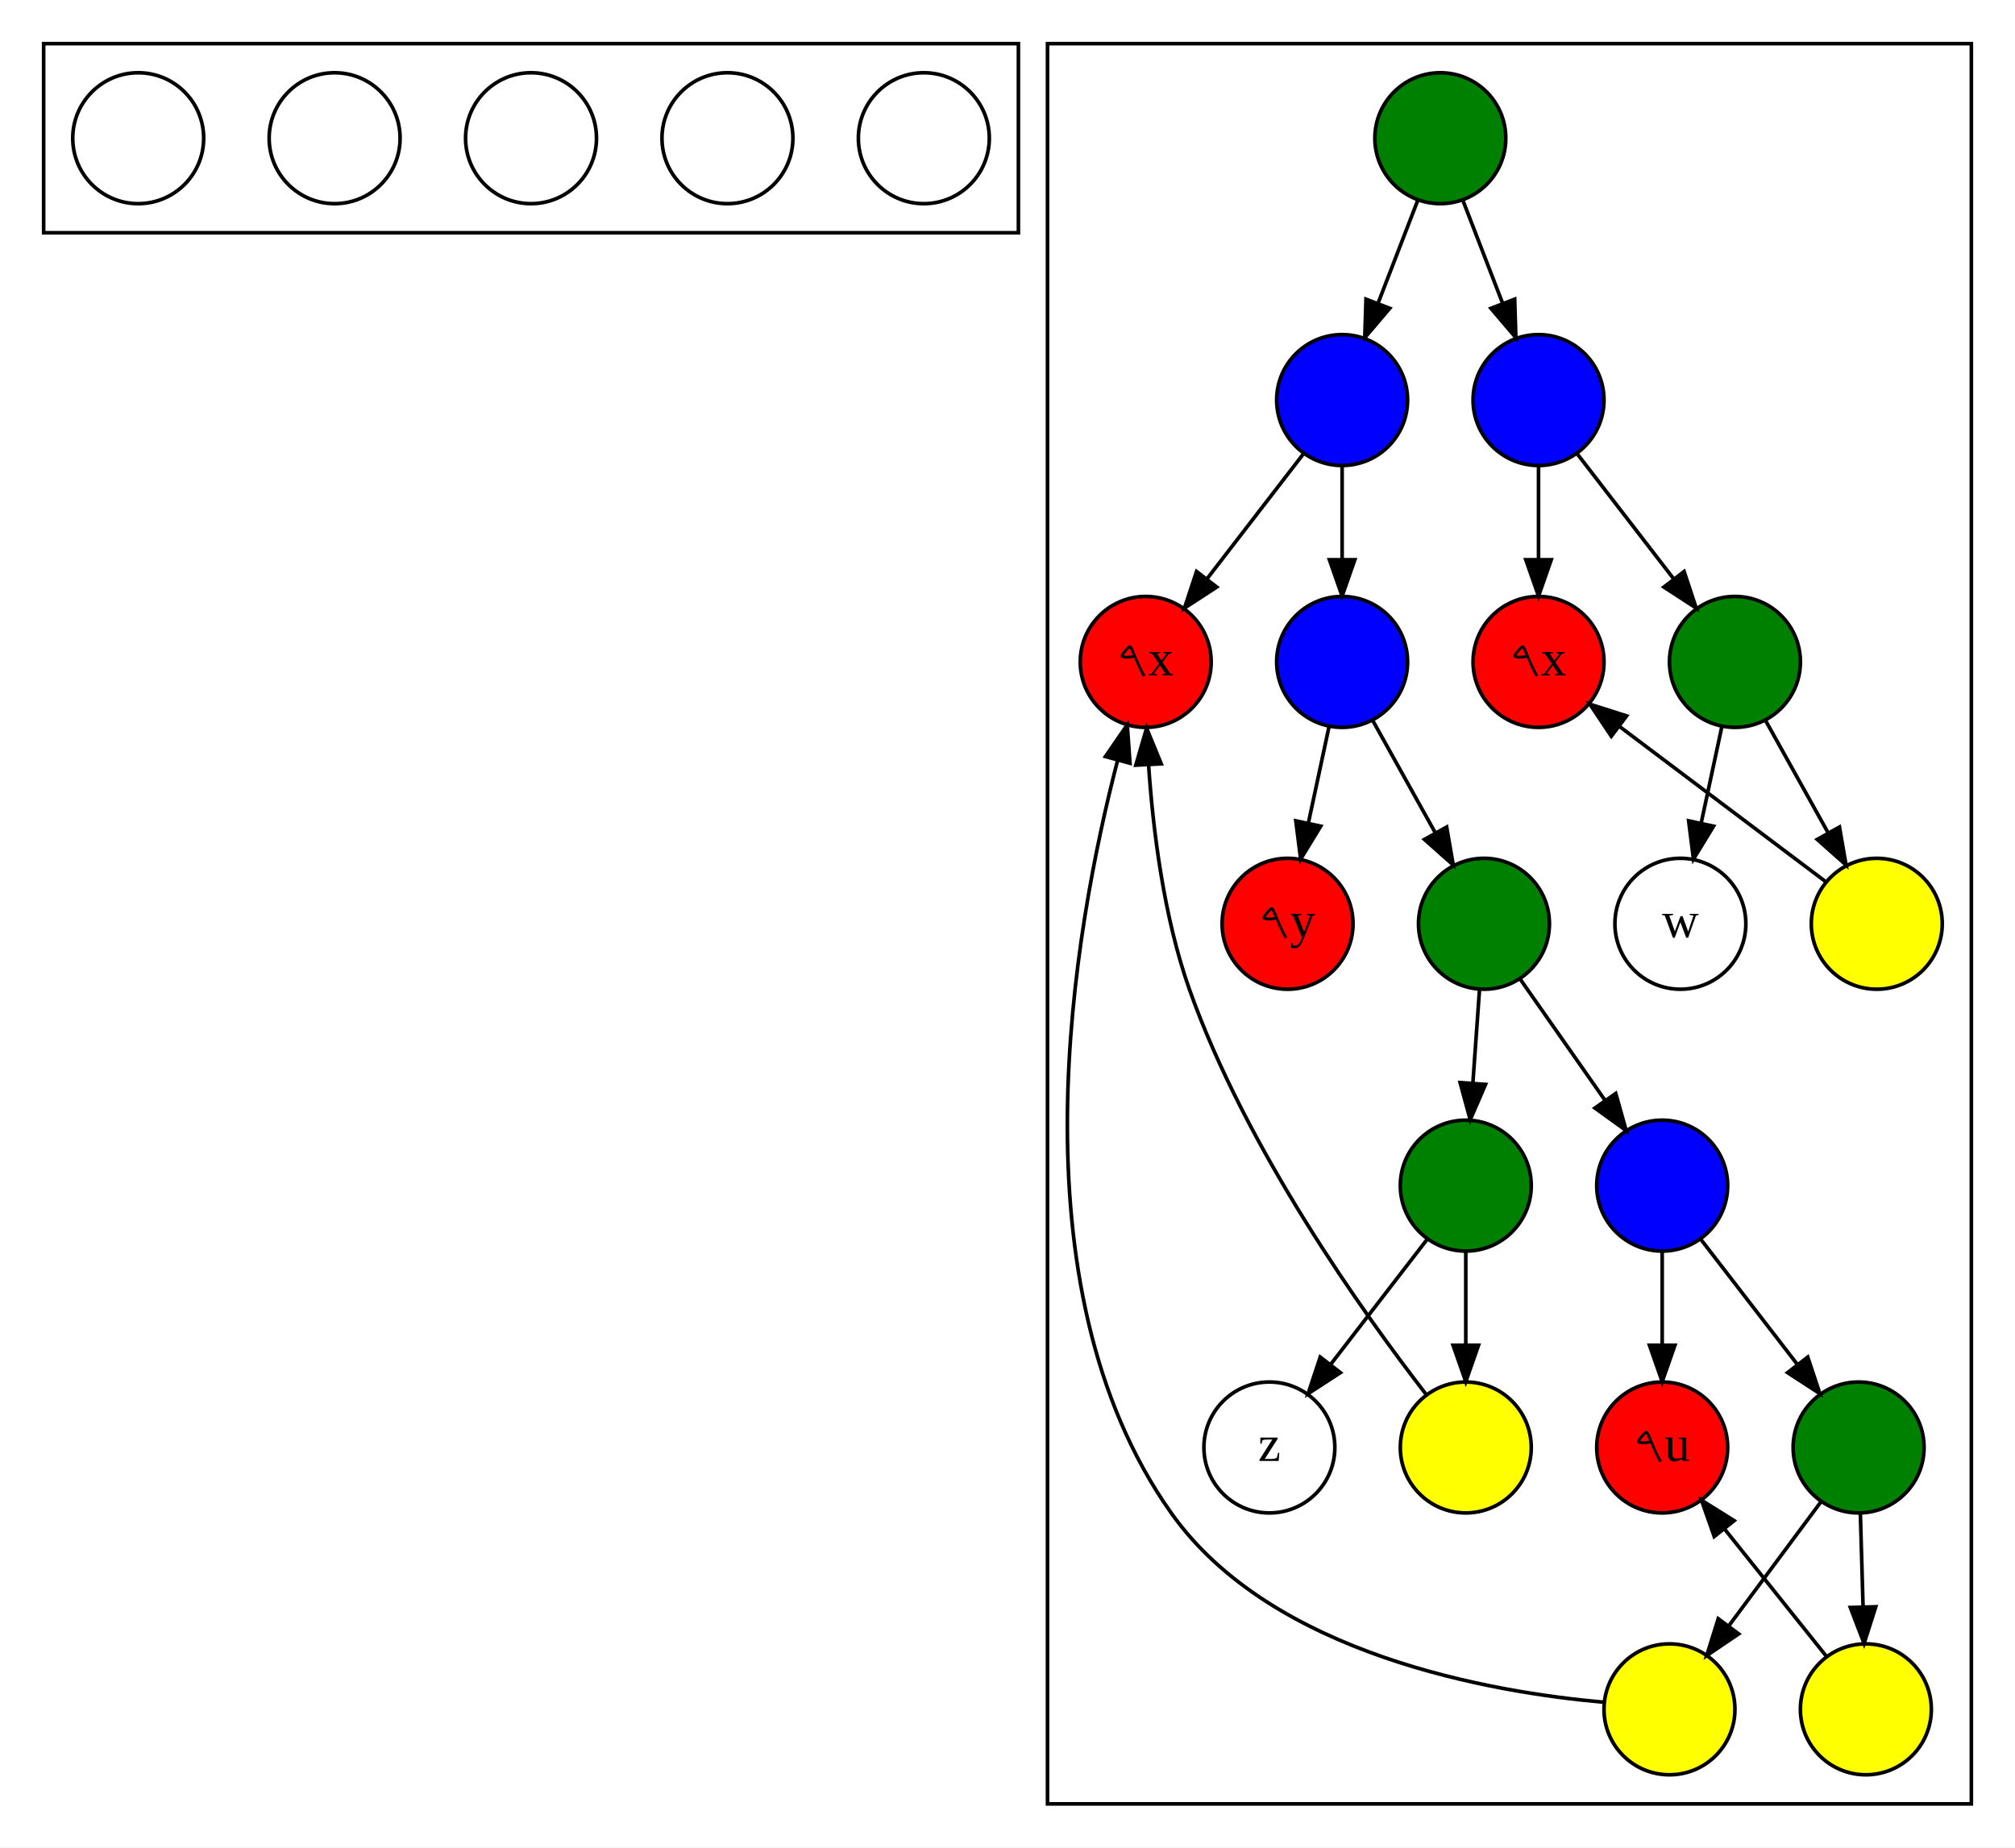
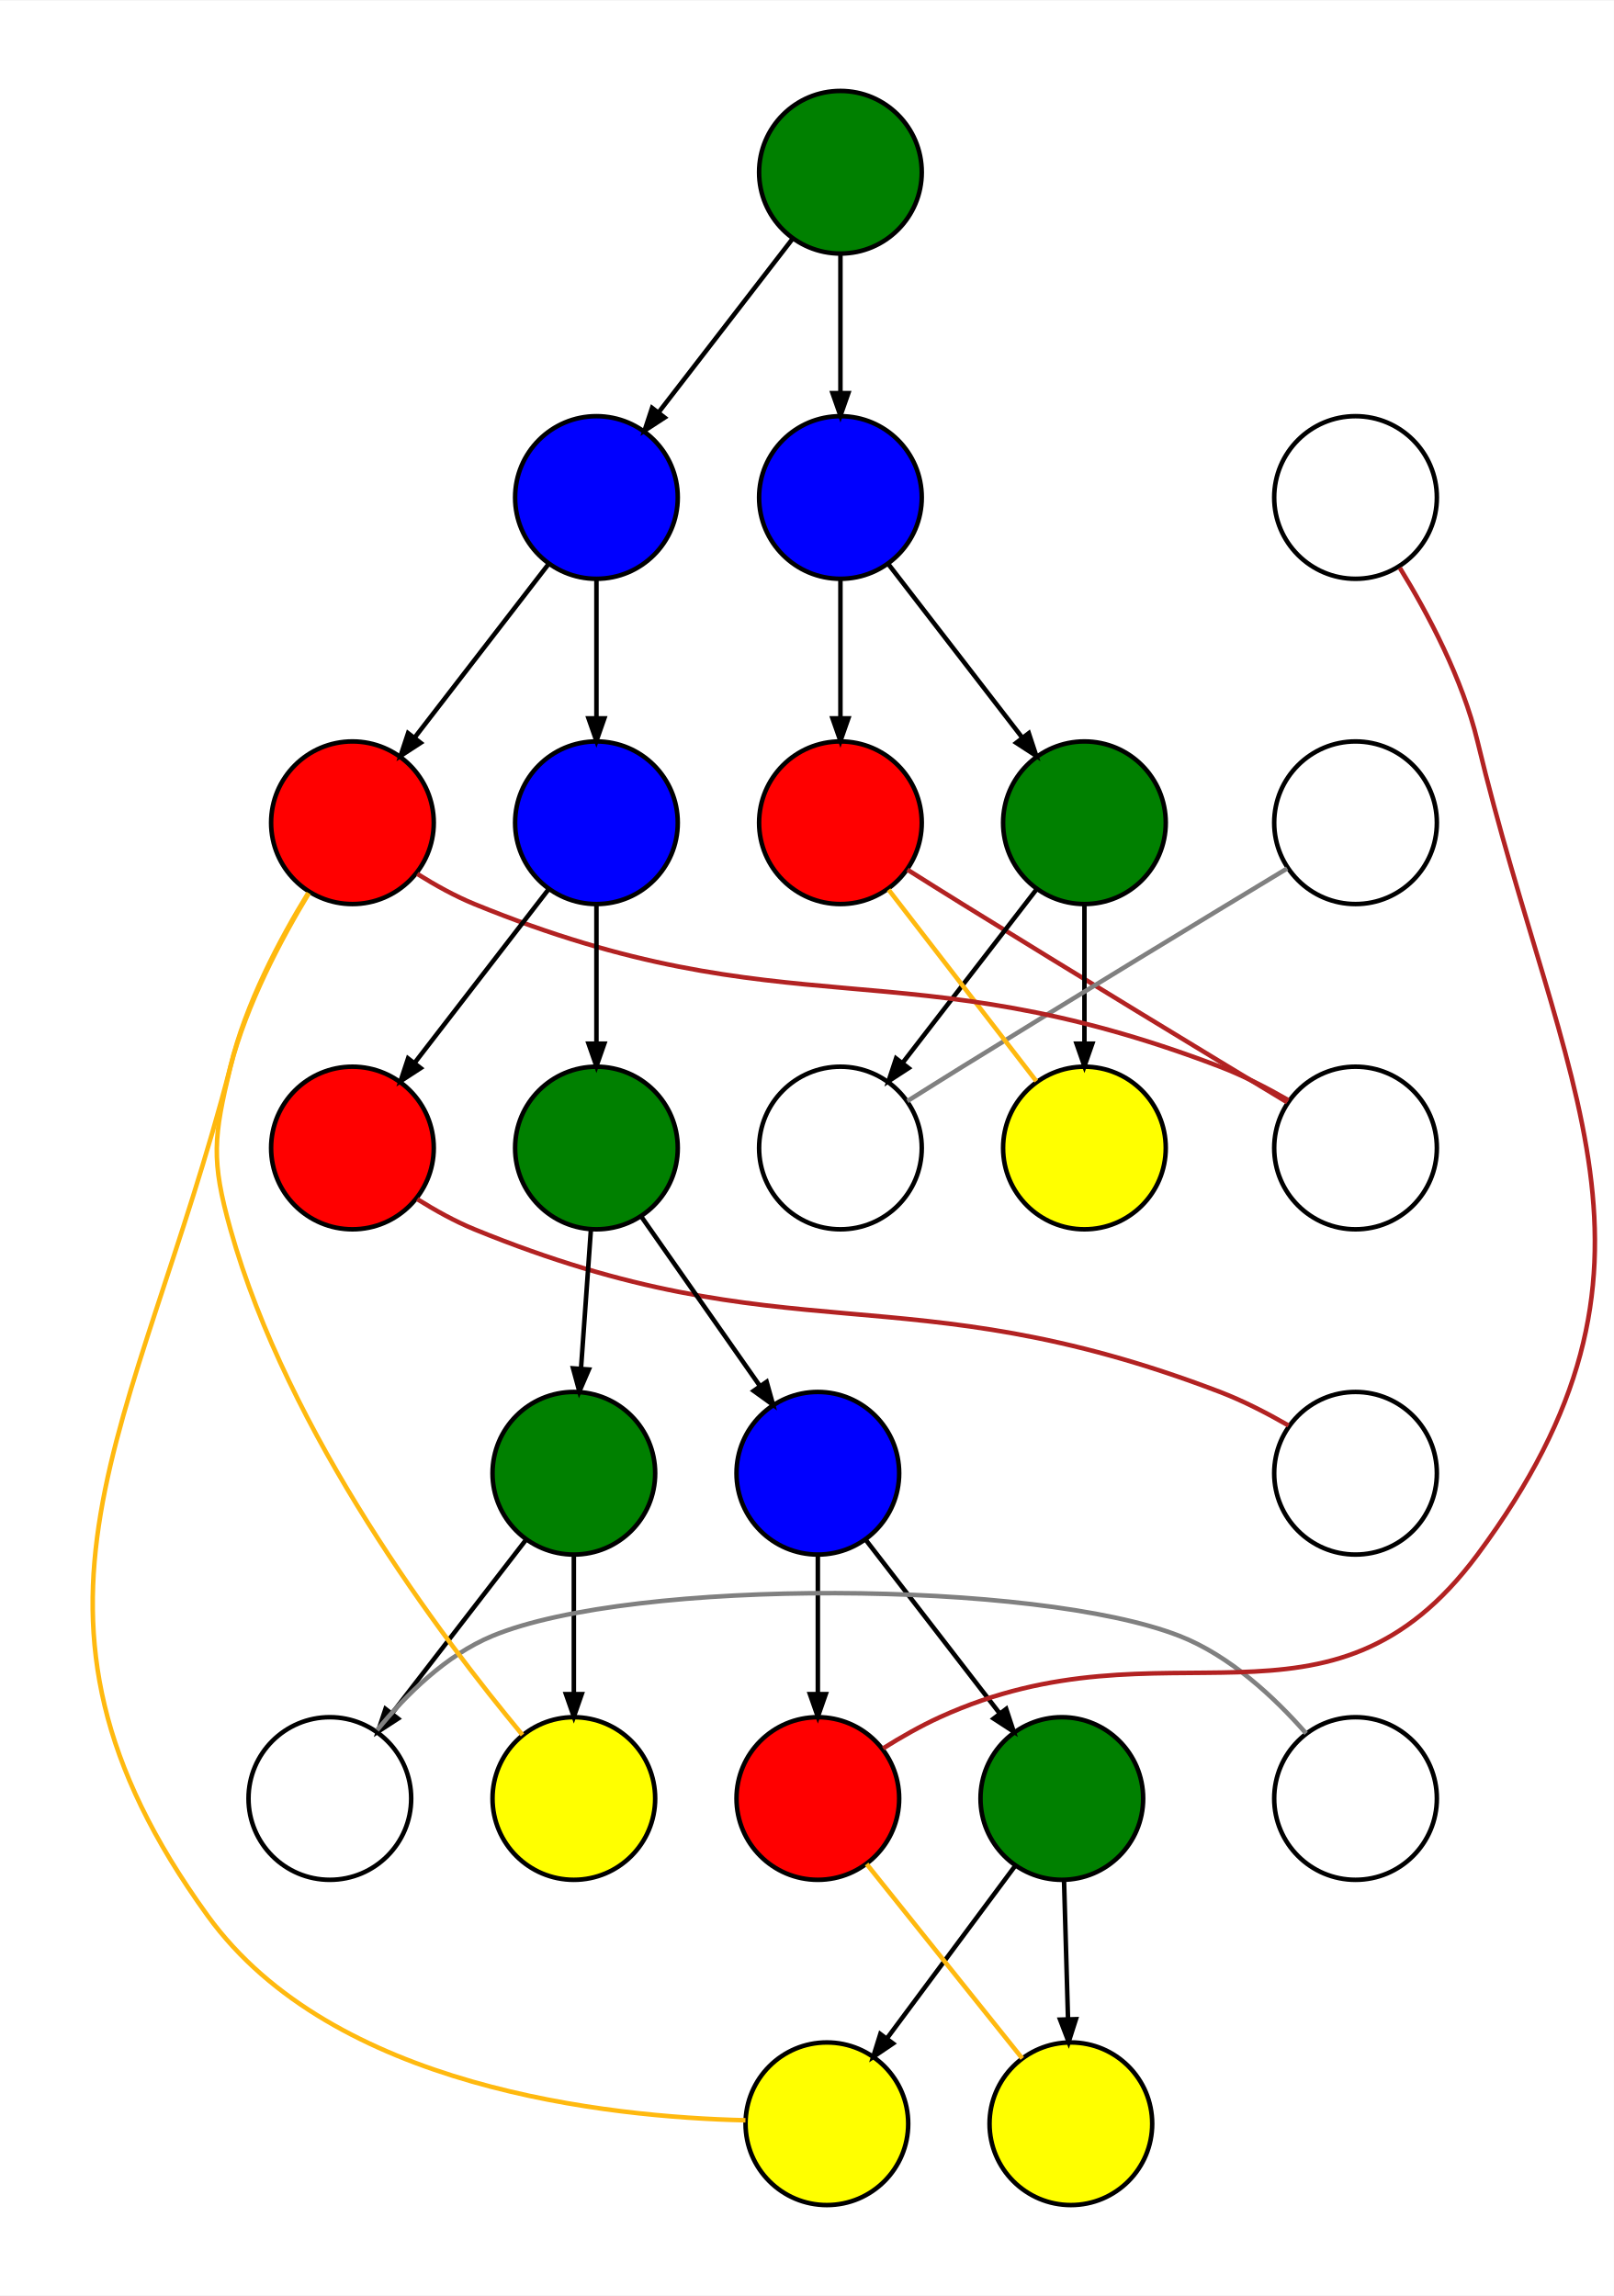
- <svg xmlns="http://www.w3.org/2000/svg" width="554pt" height="508pt" viewBox="0.00 0.00 554.00 508.00">
+ <svg xmlns="http://www.w3.org/2000/svg" width="357pt" height="508pt" viewBox="0.00 0.00 357.18 508.00">
  <g id="graph0" class="graph" transform="scale(1 1) rotate(0) translate(4 504)">
-     <polygon fill="white" stroke="transparent" points="-4,4 -4,-504 550,-504 550,4 -4,4" />
+     <polygon fill="white" stroke="transparent" points="-4,4 -4,-504 353.18,-504 353.18,4 -4,4" />
    <g id="clust1" class="cluster">
-       <polygon fill="none" stroke="black" points="8,-440 8,-492 276,-492 276,-440 8,-440" />
+       <polygon fill="none" stroke="black" stroke-width="0" points="270,-80 270,-420 322,-420 322,-80 270,-80" />
    </g>
-     <g id="clust2" class="cluster">
-       <polygon fill="none" stroke="black" points="284,-8 284,-492 538,-492 538,-8 284,-8" />
+     <g id="clust3" class="cluster">
+       <polygon fill="none" stroke="black" stroke-width="0" points="8,-8 8,-492 262,-492 262,-8 8,-8" />
    </g>
    <g id="node1" class="node">
-       <ellipse fill="white" stroke="black" cx="250" cy="-466" rx="18" ry="18" />
+       <ellipse fill="white" stroke="black" cx="296" cy="-394" rx="18" ry="18" />
    </g>
    <g id="node2" class="node">
-       <ellipse fill="white" stroke="black" cx="196" cy="-466" rx="18" ry="18" />
+       <ellipse fill="white" stroke="black" cx="296" cy="-322" rx="18" ry="18" />
    </g>
    <g id="node3" class="node">
-       <ellipse fill="white" stroke="black" cx="142" cy="-466" rx="18" ry="18" />
+       <ellipse fill="white" stroke="black" cx="296" cy="-250" rx="18" ry="18" />
    </g>
    <g id="node4" class="node">
-       <ellipse fill="white" stroke="black" cx="88" cy="-466" rx="18" ry="18" />
+       <ellipse fill="white" stroke="black" cx="296" cy="-178" rx="18" ry="18" />
    </g>
    <g id="node5" class="node">
-       <ellipse fill="white" stroke="black" cx="34" cy="-466" rx="18" ry="18" />
+       <ellipse fill="white" stroke="black" cx="296" cy="-106" rx="18" ry="18" />
    </g>
    <g id="node6" class="node">
-       <ellipse fill="green" stroke="black" cx="392" cy="-466" rx="18" ry="18" />
+       <ellipse fill="green" stroke="black" cx="182" cy="-466" rx="18" ry="18" />
    </g>
    <g id="node7" class="node">
-       <ellipse fill="blue" stroke="black" cx="365" cy="-394" rx="18" ry="18" />
+       <ellipse fill="blue" stroke="black" cx="128" cy="-394" rx="18" ry="18" />
    </g>
-     <g id="edge1" class="edge">
-       <path fill="none" stroke="black" d="M385.74,-448.76C382.5,-440.37 378.47,-429.93 374.83,-420.5" />
-       <polygon fill="black" stroke="black" points="378.09,-419.22 371.23,-411.15 371.56,-421.74 378.09,-419.22" />
+     <g id="edge5" class="edge">
+       <path fill="none" stroke="black" d="M171.33,-451.17C162.9,-440.24 151.06,-424.9 141.89,-413.01" />
+       <polygon fill="black" stroke="black" points="143.09,-411.69 138.65,-408.8 140.31,-413.83 143.09,-411.69" />
    </g>
    <g id="node8" class="node">
-       <ellipse fill="blue" stroke="black" cx="419" cy="-394" rx="18" ry="18" />
+       <ellipse fill="blue" stroke="black" cx="182" cy="-394" rx="18" ry="18" />
    </g>
-     <g id="edge2" class="edge">
-       <path fill="none" stroke="black" d="M398.26,-448.76C401.5,-440.37 405.53,-429.93 409.17,-420.5" />
-       <polygon fill="black" stroke="black" points="412.44,-421.74 412.77,-411.15 405.91,-419.22 412.44,-421.74" />
+     <g id="edge6" class="edge">
+       <path fill="none" stroke="black" d="M182,-447.7C182,-438.46 182,-426.98 182,-417.11" />
+       <polygon fill="black" stroke="black" points="183.75,-417.1 182,-412.1 180.25,-417.1 183.75,-417.1" />
    </g>
    <g id="node13" class="node">
-       <ellipse fill="red" stroke="black" cx="311" cy="-322" rx="18" ry="18" />
-       <text text-anchor="middle" x="311" y="-318.3" font-family="Times New Roman,serif" font-size="14.00">𐤓x</text>
+       <ellipse fill="red" stroke="black" cx="74" cy="-322" rx="18" ry="18" />
+     </g>
+     <g id="edge11" class="edge">
+       <path fill="none" stroke="black" d="M117.33,-379.17C108.9,-368.24 97.06,-352.9 87.89,-341.01" />
+       <polygon fill="black" stroke="black" points="89.09,-339.69 84.65,-336.8 86.31,-341.83 89.09,-339.69" />
+     </g>
+     <g id="node14" class="node">
+       <ellipse fill="blue" stroke="black" cx="128" cy="-322" rx="18" ry="18" />
+     </g>
+     <g id="edge12" class="edge">
+       <path fill="none" stroke="black" d="M128,-375.7C128,-366.46 128,-354.98 128,-345.11" />
+       <polygon fill="black" stroke="black" points="129.75,-345.1 128,-340.1 126.25,-345.1 129.75,-345.1" />
+     </g>
+     <g id="node9" class="node">
+       <ellipse fill="red" stroke="black" cx="182" cy="-322" rx="18" ry="18" />
    </g>
    <g id="edge7" class="edge">
-       <path fill="none" stroke="black" d="M354.33,-379.17C346.79,-369.39 336.52,-356.08 327.87,-344.87" />
-       <polygon fill="black" stroke="black" points="330.53,-342.58 321.65,-336.8 324.98,-346.86 330.53,-342.58" />
+       <path fill="none" stroke="black" d="M182,-375.7C182,-366.46 182,-354.98 182,-345.11" />
+       <polygon fill="black" stroke="black" points="183.75,-345.1 182,-340.1 180.25,-345.1 183.75,-345.1" />
    </g>
-     <g id="node14" class="node">
-       <ellipse fill="blue" stroke="black" cx="365" cy="-322" rx="18" ry="18" />
+     <g id="node10" class="node">
+       <ellipse fill="green" stroke="black" cx="236" cy="-322" rx="18" ry="18" />
    </g>
    <g id="edge8" class="edge">
-       <path fill="none" stroke="black" d="M365,-375.7C365,-367.98 365,-358.71 365,-350.11" />
-       <polygon fill="black" stroke="black" points="368.5,-350.1 365,-340.1 361.5,-350.1 368.5,-350.1" />
+       <path fill="none" stroke="black" d="M192.67,-379.17C201.1,-368.24 212.94,-352.9 222.11,-341.01" />
+       <polygon fill="black" stroke="black" points="223.69,-341.83 225.35,-336.8 220.91,-339.69 223.69,-341.83" />
    </g>
-     <g id="node9" class="node">
-       <ellipse fill="red" stroke="black" cx="419" cy="-322" rx="18" ry="18" />
-       <text text-anchor="middle" x="419" y="-318.3" font-family="Times New Roman,serif" font-size="14.00">𐤓x</text>
-     </g>
-     <g id="edge3" class="edge">
-       <path fill="none" stroke="black" d="M419,-375.7C419,-367.98 419,-358.71 419,-350.11" />
-       <polygon fill="black" stroke="black" points="422.5,-350.1 419,-340.1 415.5,-350.1 422.5,-350.1" />
-     </g>
-     <g id="node10" class="node">
-       <ellipse fill="green" stroke="black" cx="473" cy="-322" rx="18" ry="18" />
-     </g>
-     <g id="edge4" class="edge">
-       <path fill="none" stroke="black" d="M429.67,-379.17C437.21,-369.39 447.48,-356.08 456.13,-344.87" />
-       <polygon fill="black" stroke="black" points="459.02,-346.86 462.35,-336.8 453.47,-342.58 459.02,-346.86" />
+     <g id="edge28" class="edge">
+       <path fill="none" stroke="firebrick" d="M196.83,-311.61C200.78,-309.12 205.04,-306.45 209,-304 234.11,-288.45 263.48,-270.63 280.87,-260.12" />
    </g>
    <g id="node11" class="node">
-       <ellipse fill="white" stroke="black" cx="458" cy="-250" rx="18" ry="18" />
-       <text text-anchor="middle" x="458" y="-246.3" font-family="Times New Roman,serif" font-size="14.00">w</text>
+       <ellipse fill="white" stroke="black" cx="182" cy="-250" rx="18" ry="18" />
    </g>
-     <g id="edge5" class="edge">
-       <path fill="none" stroke="black" d="M469.37,-304.05C467.67,-296.14 465.62,-286.54 463.72,-277.69" />
-       <polygon fill="black" stroke="black" points="467.12,-276.83 461.6,-267.79 460.27,-278.3 467.12,-276.83" />
+     <g id="edge9" class="edge">
+       <path fill="none" stroke="black" d="M225.33,-307.17C216.9,-296.24 205.06,-280.9 195.89,-269.01" />
+       <polygon fill="black" stroke="black" points="197.09,-267.69 192.65,-264.8 194.31,-269.83 197.09,-267.69" />
    </g>
    <g id="node12" class="node">
-       <ellipse fill="yellow" stroke="black" cx="512" cy="-250" rx="18" ry="18" />
+       <ellipse fill="yellow" stroke="black" cx="236" cy="-250" rx="18" ry="18" />
    </g>
-     <g id="edge6" class="edge">
-       <path fill="none" stroke="black" d="M481.46,-305.81C486.47,-296.82 492.93,-285.23 498.61,-275.03" />
-       <polygon fill="black" stroke="black" points="501.74,-276.6 503.55,-266.16 495.63,-273.19 501.74,-276.6" />
+     <g id="edge10" class="edge">
+       <path fill="none" stroke="black" d="M236,-303.7C236,-294.46 236,-282.98 236,-273.11" />
+       <polygon fill="black" stroke="black" points="237.75,-273.1 236,-268.1 234.25,-273.1 237.75,-273.1" />
+     </g>
+     <g id="edge32" class="edge">
+       <path fill="none" stroke="grey" d="M196.83,-260.39C200.78,-262.88 205.04,-265.55 209,-268 234.11,-283.55 263.48,-301.37 280.87,-311.88" />
+     </g>
+     <g id="edge24" class="edge">
+       <path fill="none" stroke="#ffb90f" d="M225.35,-264.8C215.89,-277.06 202.14,-294.9 192.67,-307.17" />
+     </g>
+     <g id="edge29" class="edge">
+       <path fill="none" stroke="firebrick" d="M88.35,-310.68C92.31,-308.2 96.69,-305.76 101,-304 170.47,-275.58 195.89,-294.8 266,-268 271.14,-266.03 276.47,-263.28 281.17,-260.57" />
+     </g>
+     <g id="node15" class="node">
+       <ellipse fill="red" stroke="black" cx="74" cy="-250" rx="18" ry="18" />
+     </g>
+     <g id="edge13" class="edge">
+       <path fill="none" stroke="black" d="M117.33,-307.17C108.9,-296.24 97.06,-280.9 87.89,-269.01" />
+       <polygon fill="black" stroke="black" points="89.09,-267.69 84.65,-264.8 86.31,-269.83 89.09,-267.69" />
+     </g>
+     <g id="node16" class="node">
+       <ellipse fill="green" stroke="black" cx="128" cy="-250" rx="18" ry="18" />
+     </g>
+     <g id="edge14" class="edge">
+       <path fill="none" stroke="black" d="M128,-303.7C128,-294.46 128,-282.98 128,-273.11" />
+       <polygon fill="black" stroke="black" points="129.75,-273.1 128,-268.1 126.25,-273.1 129.75,-273.1" />
+     </g>
+     <g id="edge30" class="edge">
+       <path fill="none" stroke="firebrick" d="M88.35,-238.68C92.31,-236.2 96.69,-233.76 101,-232 170.47,-203.58 195.89,-222.8 266,-196 271.14,-194.03 276.47,-191.28 281.17,-188.57" />
+     </g>
+     <g id="node17" class="node">
+       <ellipse fill="green" stroke="black" cx="123" cy="-178" rx="18" ry="18" />
+     </g>
+     <g id="edge15" class="edge">
+       <path fill="none" stroke="black" d="M126.76,-231.7C126.1,-222.46 125.28,-210.98 124.58,-201.11" />
+       <polygon fill="black" stroke="black" points="126.32,-200.97 124.22,-196.1 122.83,-201.22 126.32,-200.97" />
+     </g>
+     <g id="node18" class="node">
+       <ellipse fill="blue" stroke="black" cx="177" cy="-178" rx="18" ry="18" />
+     </g>
+     <g id="edge16" class="edge">
+       <path fill="none" stroke="black" d="M137.92,-234.83C145.49,-224.02 155.98,-209.03 164.19,-197.3" />
+       <polygon fill="black" stroke="black" points="165.67,-198.24 167.1,-193.14 162.8,-196.24 165.67,-198.24" />
+     </g>
+     <g id="node19" class="node">
+       <ellipse fill="white" stroke="black" cx="69" cy="-106" rx="18" ry="18" />
+     </g>
+     <g id="edge17" class="edge">
+       <path fill="none" stroke="black" d="M112.33,-163.17C103.9,-152.24 92.06,-136.9 82.89,-125.01" />
+       <polygon fill="black" stroke="black" points="84.09,-123.69 79.65,-120.8 81.31,-125.83 84.09,-123.69" />
+     </g>
+     <g id="node20" class="node">
+       <ellipse fill="yellow" stroke="black" cx="123" cy="-106" rx="18" ry="18" />
+     </g>
+     <g id="edge18" class="edge">
+       <path fill="none" stroke="black" d="M123,-159.7C123,-150.46 123,-138.98 123,-129.11" />
+       <polygon fill="black" stroke="black" points="124.75,-129.1 123,-124.1 121.25,-129.1 124.75,-129.1" />
+     </g>
+     <g id="node21" class="node">
+       <ellipse fill="red" stroke="black" cx="177" cy="-106" rx="18" ry="18" />
    </g>
    <g id="edge19" class="edge">
-       <path fill="none" stroke="black" d="M498.05,-261.5C483.01,-272.82 458.85,-291 441.2,-304.29" />
-       <polygon fill="black" stroke="black" points="439.01,-301.56 433.12,-310.37 443.22,-307.15 439.01,-301.56" />
-     </g>
-     <g id="node15" class="node">
-       <ellipse fill="red" stroke="black" cx="350" cy="-250" rx="18" ry="18" />
-       <text text-anchor="middle" x="350" y="-246.3" font-family="Times New Roman,serif" font-size="14.00">𐤓y</text>
-     </g>
-     <g id="edge9" class="edge">
-       <path fill="none" stroke="black" d="M361.37,-304.05C359.67,-296.14 357.62,-286.54 355.72,-277.69" />
-       <polygon fill="black" stroke="black" points="359.12,-276.83 353.6,-267.79 352.27,-278.3 359.12,-276.83" />
-     </g>
-     <g id="node16" class="node">
-       <ellipse fill="green" stroke="black" cx="404" cy="-250" rx="18" ry="18" />
-     </g>
-     <g id="edge10" class="edge">
-       <path fill="none" stroke="black" d="M373.46,-305.81C378.47,-296.82 384.93,-285.23 390.61,-275.03" />
-       <polygon fill="black" stroke="black" points="393.74,-276.6 395.55,-266.16 387.63,-273.19 393.74,-276.6" />
-     </g>
-     <g id="node17" class="node">
-       <ellipse fill="green" stroke="black" cx="399" cy="-178" rx="18" ry="18" />
-     </g>
-     <g id="edge11" class="edge">
-       <path fill="none" stroke="black" d="M402.76,-231.7C402.21,-223.98 401.55,-214.71 400.94,-206.11" />
-       <polygon fill="black" stroke="black" points="404.43,-205.83 400.22,-196.1 397.44,-206.33 404.43,-205.83" />
-     </g>
-     <g id="node18" class="node">
-       <ellipse fill="blue" stroke="black" cx="453" cy="-178" rx="18" ry="18" />
-     </g>
-     <g id="edge12" class="edge">
-       <path fill="none" stroke="black" d="M413.92,-234.83C420.62,-225.25 429.63,-212.39 437.3,-201.43" />
-       <polygon fill="black" stroke="black" points="440.23,-203.34 443.1,-193.14 434.5,-199.33 440.23,-203.34" />
-     </g>
-     <g id="node19" class="node">
-       <ellipse fill="white" stroke="black" cx="345" cy="-106" rx="18" ry="18" />
-       <text text-anchor="middle" x="345" y="-102.3" font-family="Times New Roman,serif" font-size="14.00">z</text>
-     </g>
-     <g id="edge13" class="edge">
-       <path fill="none" stroke="black" d="M388.33,-163.17C380.79,-153.39 370.52,-140.08 361.87,-128.87" />
-       <polygon fill="black" stroke="black" points="364.53,-126.58 355.65,-120.8 358.98,-130.86 364.53,-126.58" />
-     </g>
-     <g id="node20" class="node">
-       <ellipse fill="yellow" stroke="black" cx="399" cy="-106" rx="18" ry="18" />
-     </g>
-     <g id="edge14" class="edge">
-       <path fill="none" stroke="black" d="M399,-159.7C399,-151.98 399,-142.71 399,-134.11" />
-       <polygon fill="black" stroke="black" points="402.5,-134.1 399,-124.1 395.5,-134.1 402.5,-134.1" />
-     </g>
-     <g id="node21" class="node">
-       <ellipse fill="red" stroke="black" cx="453" cy="-106" rx="18" ry="18" />
-       <text text-anchor="middle" x="453" y="-102.3" font-family="Times New Roman,serif" font-size="14.00">𐤓u</text>
-     </g>
-     <g id="edge15" class="edge">
-       <path fill="none" stroke="black" d="M453,-159.7C453,-151.98 453,-142.71 453,-134.11" />
-       <polygon fill="black" stroke="black" points="456.5,-134.1 453,-124.1 449.5,-134.1 456.5,-134.1" />
+       <path fill="none" stroke="black" d="M177,-159.7C177,-150.46 177,-138.98 177,-129.11" />
+       <polygon fill="black" stroke="black" points="178.75,-129.1 177,-124.1 175.25,-129.1 178.75,-129.1" />
    </g>
    <g id="node22" class="node">
-       <ellipse fill="green" stroke="black" cx="507" cy="-106" rx="18" ry="18" />
-     </g>
-     <g id="edge16" class="edge">
-       <path fill="none" stroke="black" d="M463.67,-163.17C471.21,-153.39 481.48,-140.08 490.13,-128.87" />
-       <polygon fill="black" stroke="black" points="493.02,-130.86 496.35,-120.8 487.47,-126.58 493.02,-130.86" />
+       <ellipse fill="green" stroke="black" cx="231" cy="-106" rx="18" ry="18" />
    </g>
    <g id="edge20" class="edge">
-       <path fill="none" stroke="black" d="M388.05,-120.65C371.03,-142.64 338.59,-187.95 323,-232 315.95,-251.93 313,-275.73 311.79,-293.69" />
-       <polygon fill="black" stroke="black" points="308.28,-293.61 311.24,-303.78 315.27,-293.98 308.28,-293.61" />
+       <path fill="none" stroke="black" d="M187.67,-163.17C196.1,-152.24 207.94,-136.9 217.11,-125.01" />
+       <polygon fill="black" stroke="black" points="218.69,-125.83 220.35,-120.8 215.91,-123.69 218.69,-125.83" />
+     </g>
+     <g id="edge33" class="edge">
+       <path fill="none" stroke="grey" d="M79.46,-121.12C85.83,-128.95 94.71,-137.74 105,-142 136.21,-154.93 225.54,-154.3 257,-142 268.16,-137.64 278.04,-128.42 285.06,-120.41" />
+     </g>
+     <g id="edge25" class="edge">
+       <path fill="none" stroke="#ffb90f" d="M111.63,-120.07C93.72,-141.62 59.67,-186.76 47,-232 42.68,-247.41 43.27,-252.44 47,-268 50.33,-281.86 57.91,-296.18 64.2,-306.43" />
+     </g>
+     <g id="edge31" class="edge">
+       <path fill="none" stroke="firebrick" d="M191.45,-117.1C195.4,-119.58 199.77,-122.07 204,-124 254.28,-146.93 290.07,-115.63 323,-160 370.68,-224.24 341.67,-262.21 323,-340 319.67,-353.86 312.09,-368.18 305.8,-378.43" />
    </g>
    <g id="node23" class="node">
-       <ellipse fill="yellow" stroke="black" cx="455" cy="-34" rx="18" ry="18" />
+       <ellipse fill="yellow" stroke="black" cx="179" cy="-34" rx="18" ry="18" />
    </g>
-     <g id="edge17" class="edge">
-       <path fill="none" stroke="black" d="M496.73,-91.17C489.46,-81.39 479.57,-68.08 471.25,-56.87" />
-       <polygon fill="black" stroke="black" points="474.03,-54.74 465.25,-48.8 468.41,-58.92 474.03,-54.74" />
+     <g id="edge21" class="edge">
+       <path fill="none" stroke="black" d="M220.73,-91.17C212.61,-80.24 201.21,-64.9 192.38,-53.01" />
+       <polygon fill="black" stroke="black" points="193.64,-51.77 189.25,-48.8 190.83,-53.86 193.64,-51.77" />
    </g>
    <g id="node24" class="node">
-       <ellipse fill="yellow" stroke="black" cx="509" cy="-34" rx="18" ry="18" />
-     </g>
-     <g id="edge18" class="edge">
-       <path fill="none" stroke="black" d="M507.49,-87.7C507.71,-79.98 507.98,-70.71 508.23,-62.11" />
-       <polygon fill="black" stroke="black" points="511.72,-62.2 508.51,-52.1 504.73,-62 511.72,-62.2" />
-     </g>
-     <g id="edge21" class="edge">
-       <path fill="none" stroke="black" d="M437,-35.95C406.6,-38.63 345.7,-48.86 318,-88 273.65,-150.67 291.19,-248.42 303.25,-294.84" />
-       <polygon fill="black" stroke="black" points="299.93,-295.98 305.93,-304.71 306.68,-294.14 299.93,-295.98" />
+       <ellipse fill="yellow" stroke="black" cx="233" cy="-34" rx="18" ry="18" />
    </g>
    <g id="edge22" class="edge">
-       <path fill="none" stroke="black" d="M498.24,-48.46C490.26,-58.42 479.24,-72.2 470.08,-83.66" />
-       <polygon fill="black" stroke="black" points="467.31,-81.51 463.8,-91.5 472.78,-85.88 467.31,-81.51" />
+       <path fill="none" stroke="black" d="M231.49,-87.7C231.76,-78.46 232.09,-66.98 232.37,-57.11" />
+       <polygon fill="black" stroke="black" points="234.12,-57.15 232.51,-52.1 230.62,-57.05 234.12,-57.15" />
+     </g>
+     <g id="edge26" class="edge">
+       <path fill="none" stroke="#ffb90f" d="M160.98,-34.77C130.55,-35.48 69.6,-41.88 42,-80 -7.02,-147.7 26.08,-187.07 47,-268 50.57,-281.8 58.13,-296.12 64.35,-306.39" />
+     </g>
+     <g id="edge27" class="edge">
+       <path fill="none" stroke="#ffb90f" d="M222.24,-48.46C212.33,-60.84 197.71,-79.11 187.8,-91.5" />
    </g>
  </g>
</svg>
